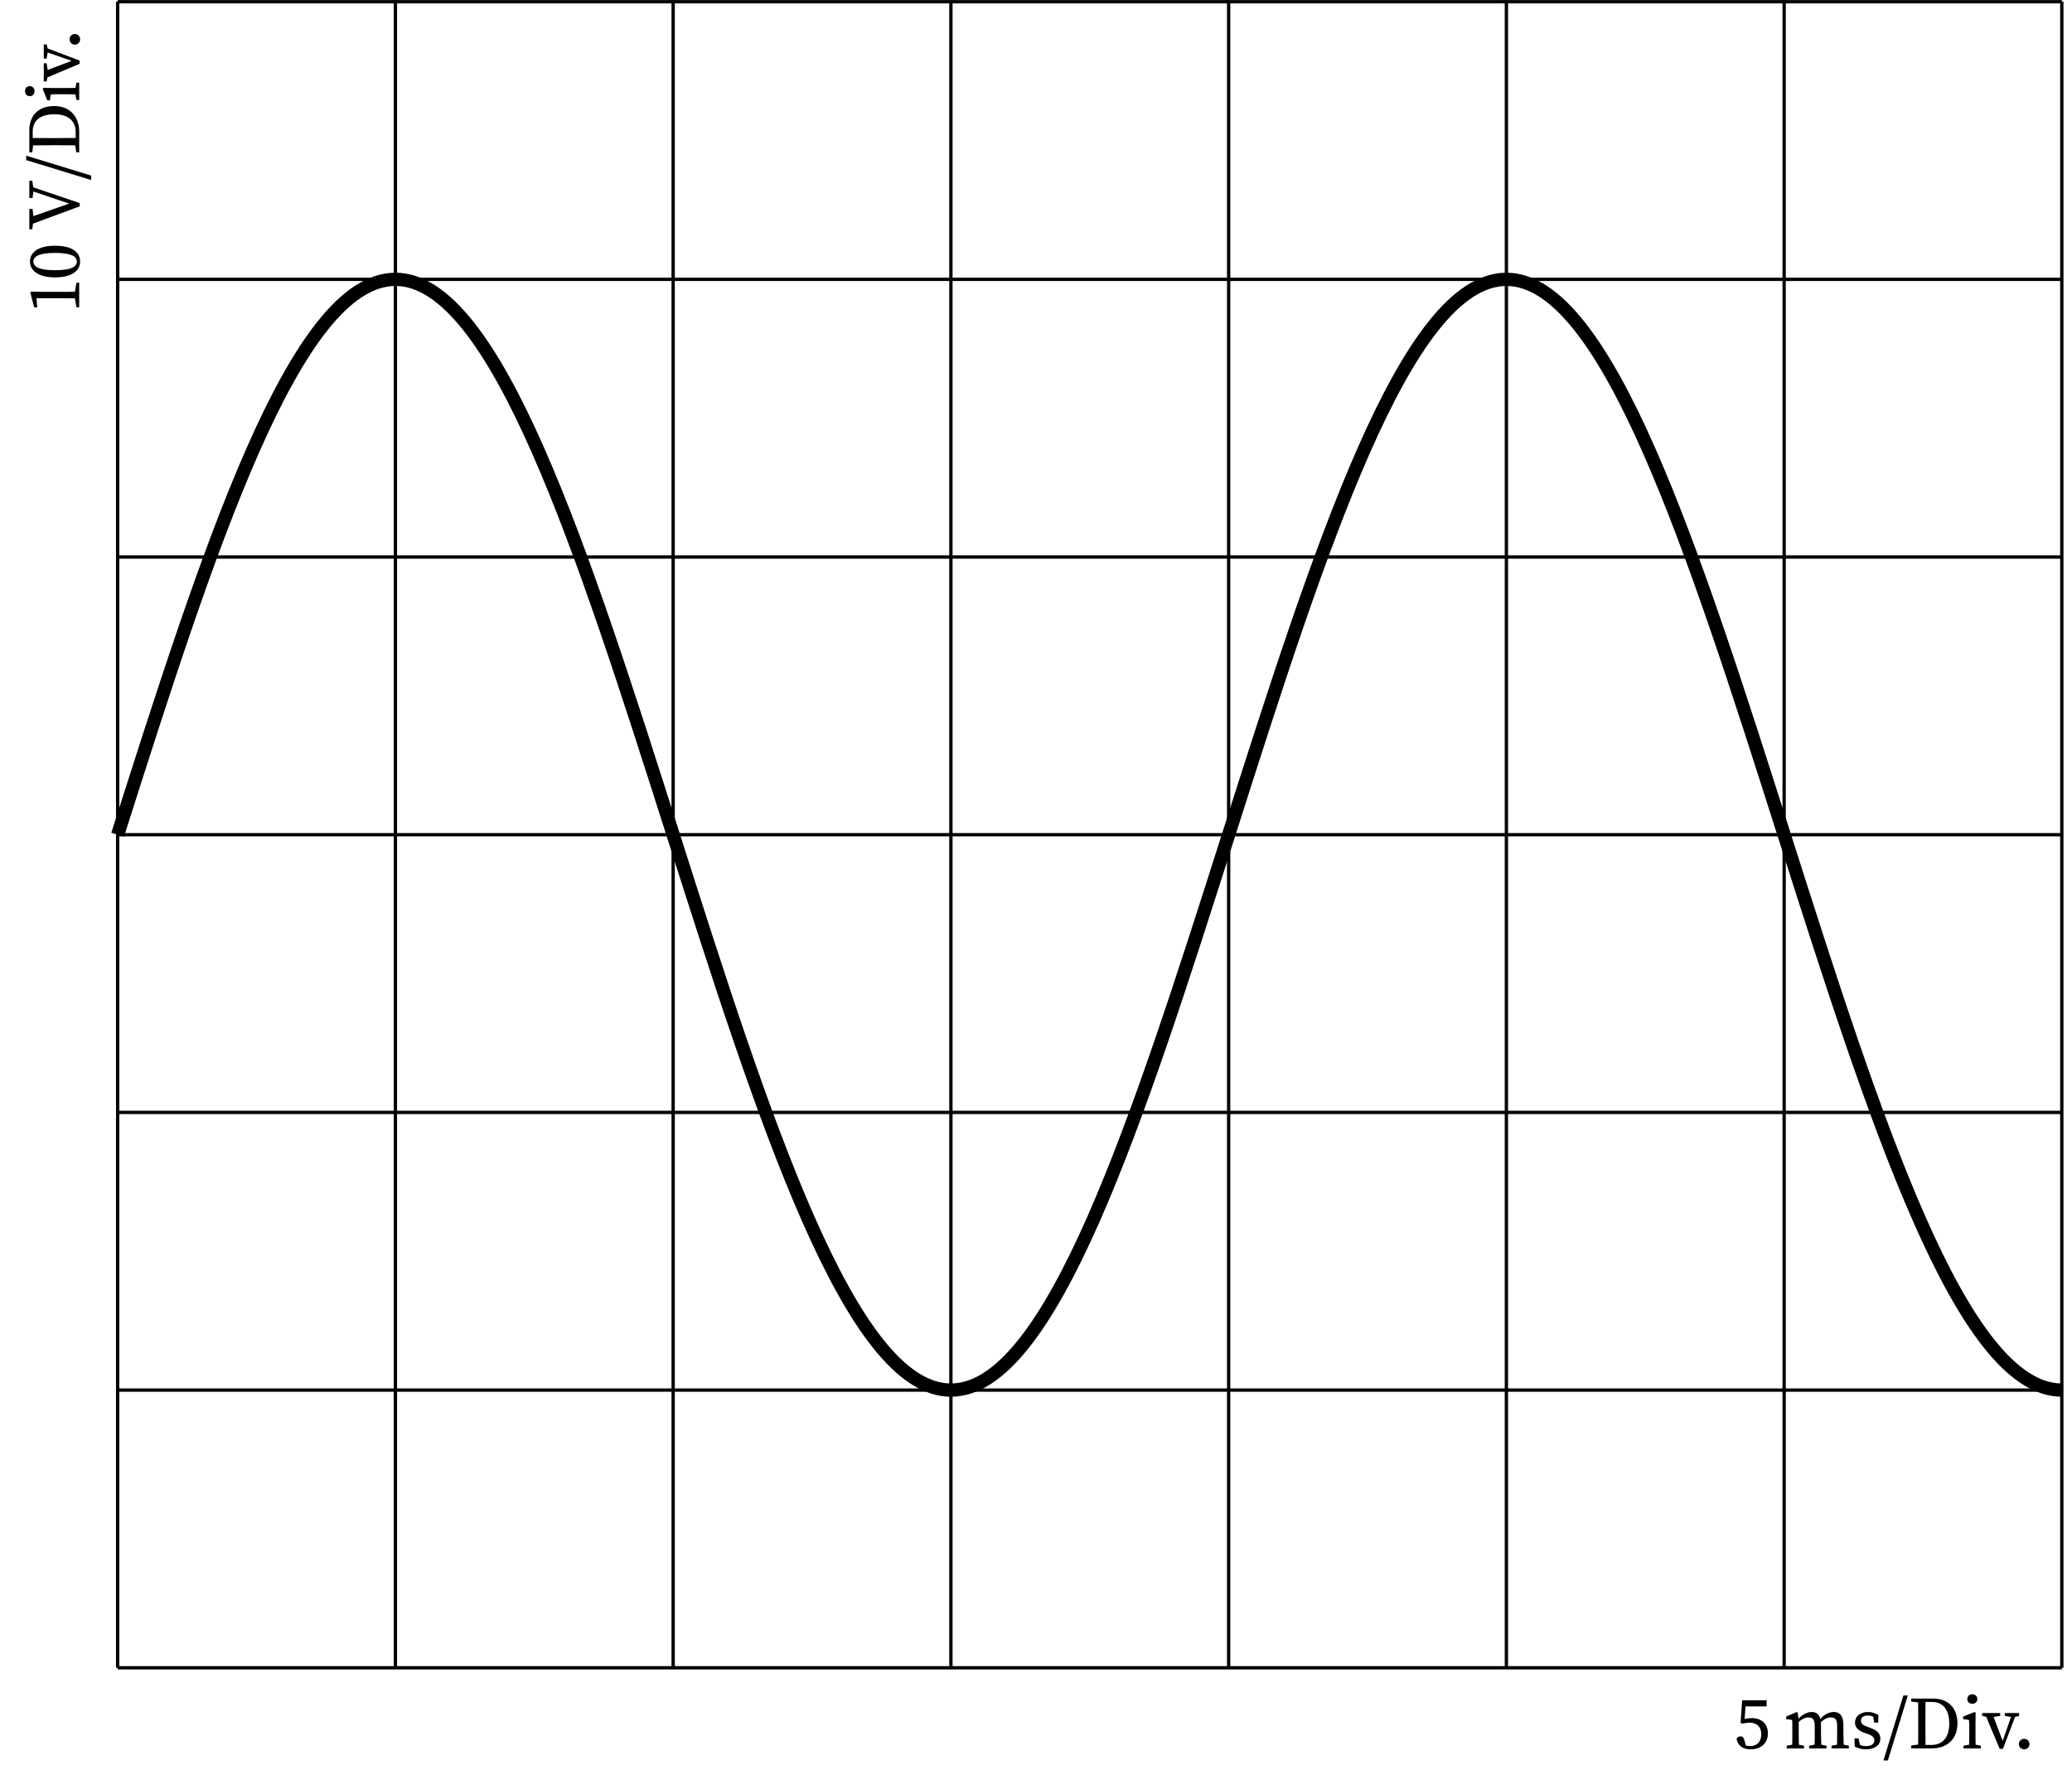
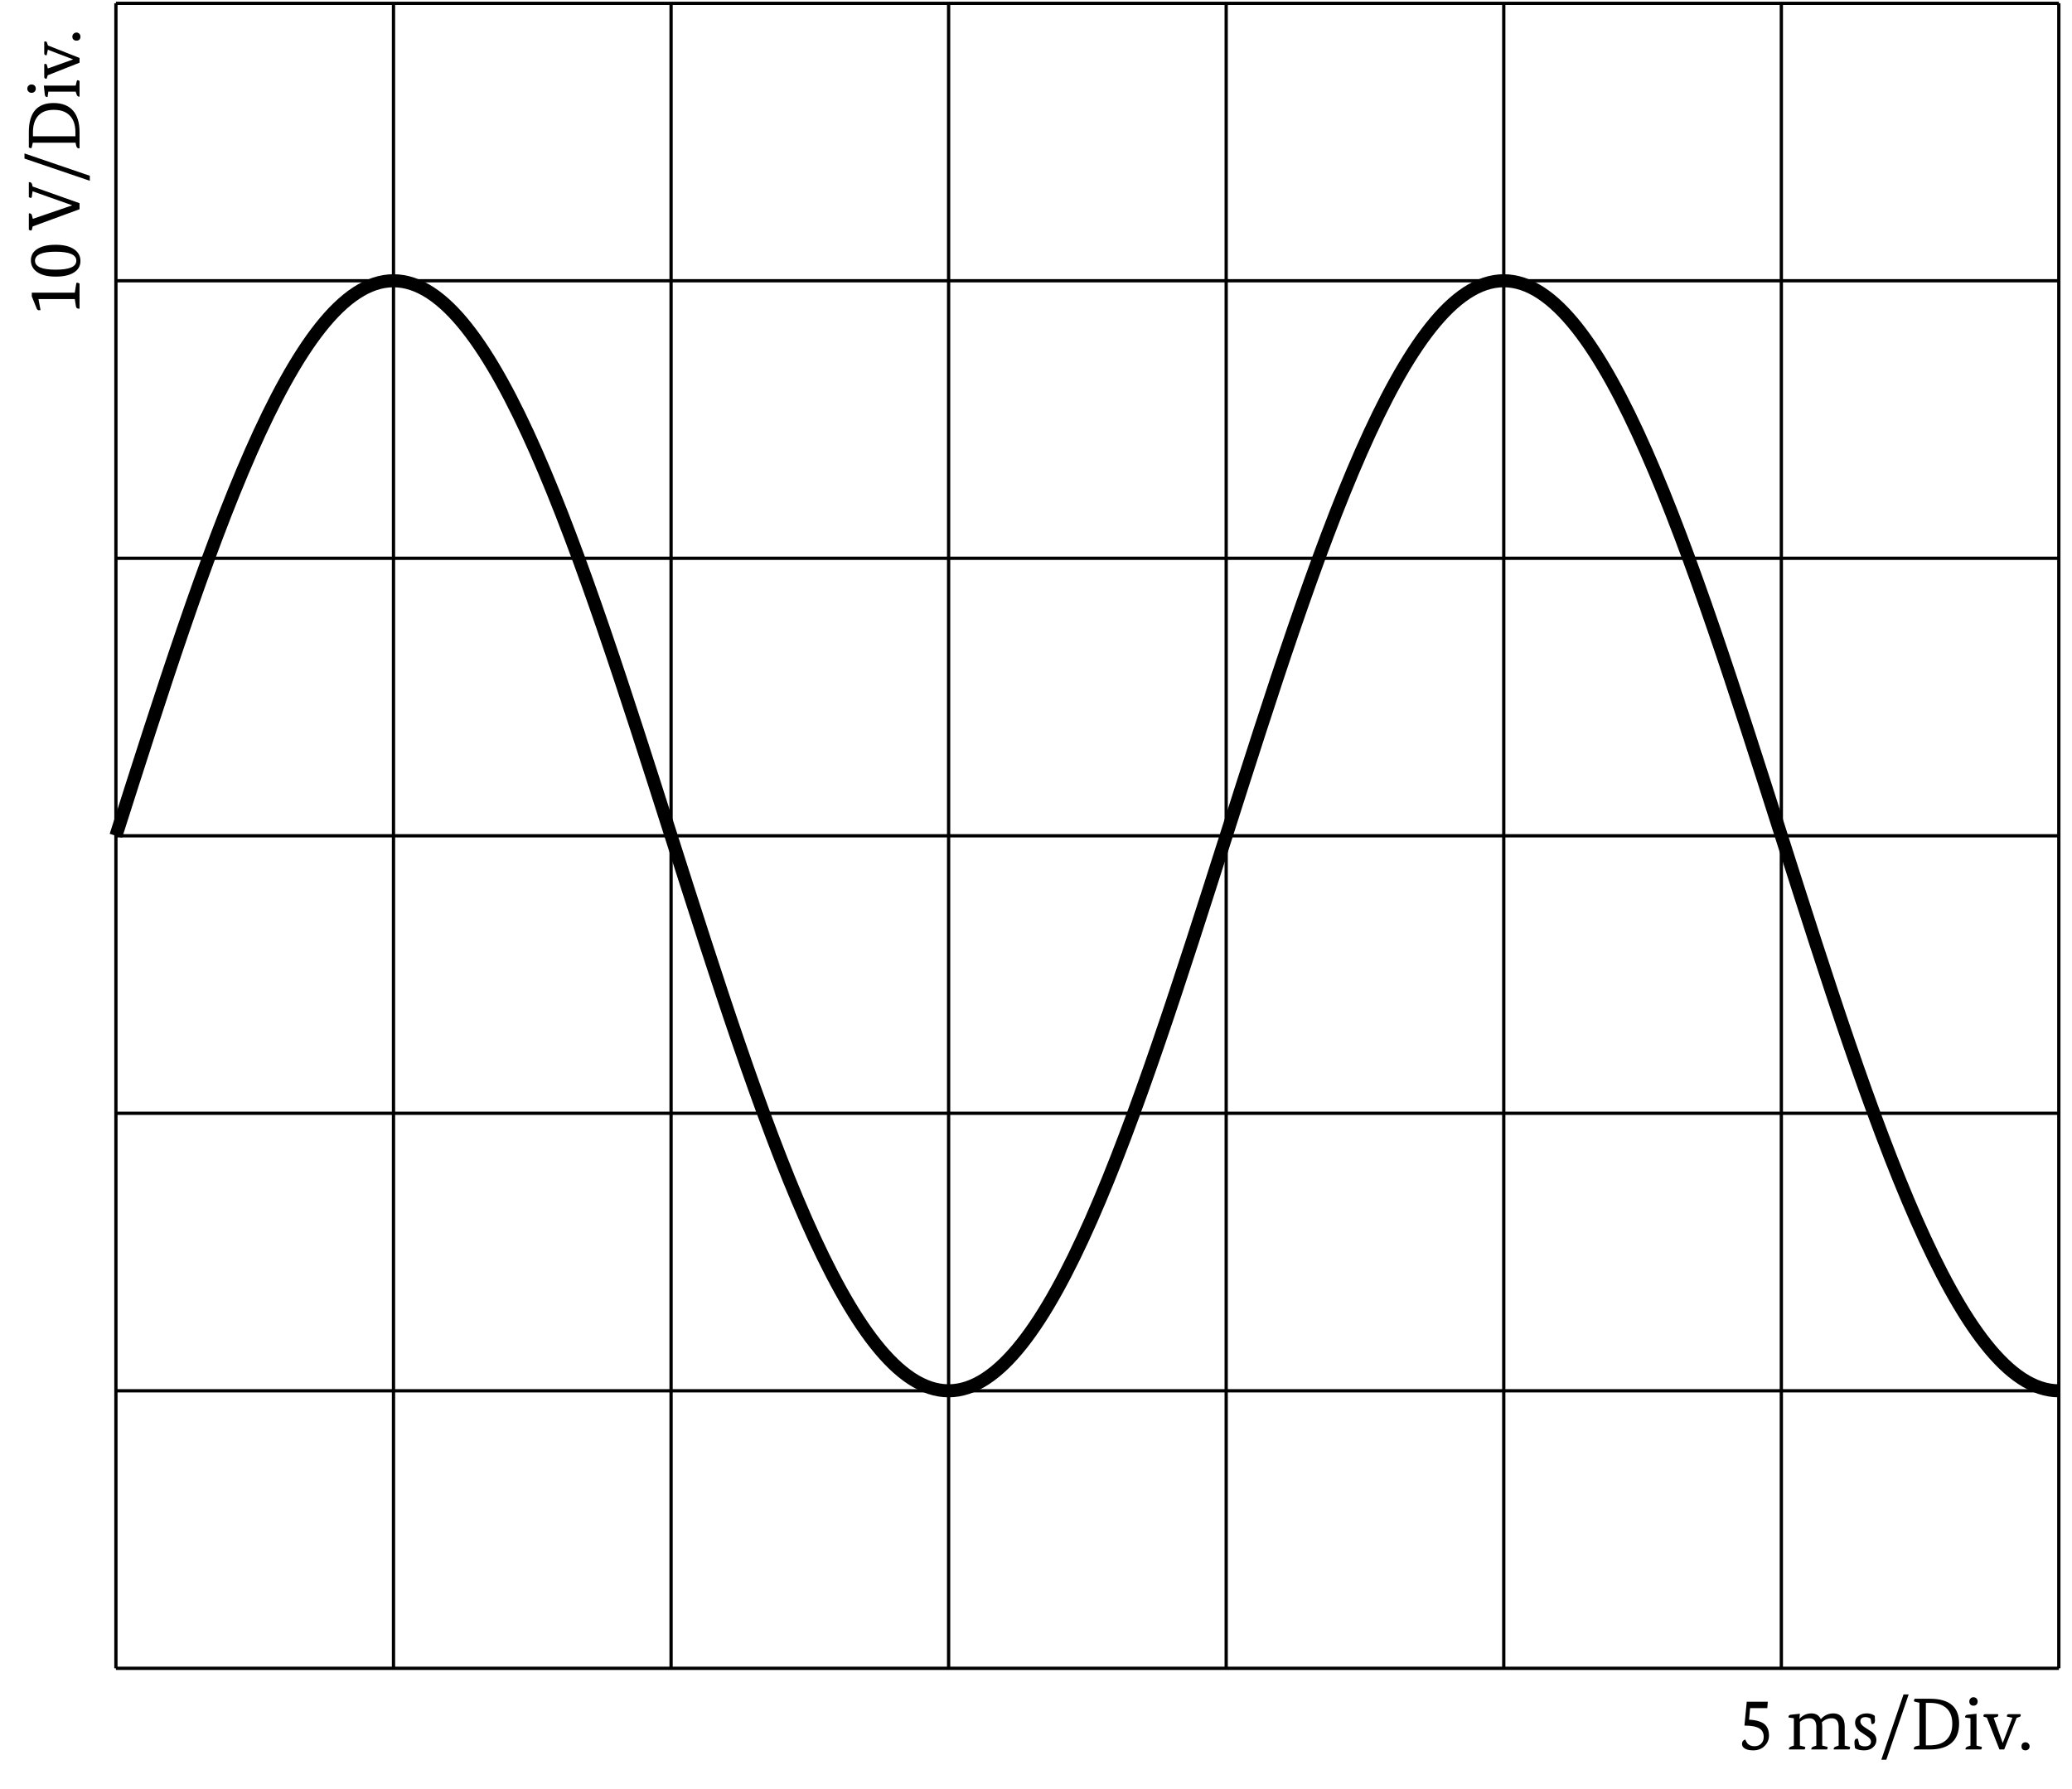
- <svg xmlns="http://www.w3.org/2000/svg" xmlns:xlink="http://www.w3.org/1999/xlink" width="248.6pt" height="214.619pt" viewBox="0 0 248.6 214.619">
+ <svg xmlns="http://www.w3.org/2000/svg" xmlns:xlink="http://www.w3.org/1999/xlink" width="252.194pt" height="217.705pt" viewBox="0 0 252.194 217.705" version="1.2">
  <defs>
    <g>
-       <g id="glyph-0-0">
-         <path d="M 4.125 -1.797 C 4.125 -2.984 3.328 -3.641 2.172 -3.641 C 1.859 -3.641 1.594 -3.594 1.328 -3.531 L 1.438 -5.047 L 3.969 -5.047 L 3.969 -5.781 L 1.031 -5.781 L 0.844 -3.062 L 1.094 -2.984 C 1.375 -3.047 1.672 -3.094 1.922 -3.094 C 2.781 -3.094 3.328 -2.609 3.328 -1.703 C 3.328 -0.844 2.859 -0.281 1.984 -0.281 C 1.812 -0.281 1.641 -0.297 1.469 -0.359 L 1.344 -0.844 C 1.219 -1.312 1.094 -1.453 0.828 -1.453 C 0.625 -1.453 0.453 -1.359 0.359 -1.141 C 0.562 -0.297 1.125 0.109 2.047 0.109 C 3.297 0.109 4.125 -0.656 4.125 -1.797 Z M 4.125 -1.797 " />
-       </g>
-       <g id="glyph-0-1">
-         <path d="M 6.016 -4.375 C 5.438 -4.375 4.859 -4.094 4.391 -3.531 C 4.25 -4.125 3.891 -4.375 3.328 -4.375 C 2.781 -4.375 2.188 -4.031 1.766 -3.562 L 1.688 -4.281 L 1.562 -4.375 L 0.297 -3.828 L 0.297 -3.516 L 1.016 -3.422 C 1.031 -3.078 1.031 -2.797 1.031 -2.312 L 1.031 -1.875 C 1.031 -1.484 1.031 -0.891 1.016 -0.453 L 0.359 -0.328 L 0.359 0 L 2.438 0 L 2.438 -0.328 L 1.812 -0.453 C 1.812 -0.891 1.797 -1.484 1.797 -1.875 L 1.797 -3.188 C 2.234 -3.562 2.578 -3.719 2.984 -3.719 C 3.516 -3.719 3.719 -3.453 3.719 -2.641 L 3.719 -1.875 C 3.719 -1.469 3.719 -0.891 3.703 -0.453 L 3.047 -0.328 L 3.047 0 L 5.125 0 L 5.125 -0.328 L 4.5 -0.453 C 4.484 -0.891 4.469 -1.469 4.469 -1.875 L 4.469 -2.719 C 4.469 -2.875 4.469 -3.031 4.453 -3.156 C 4.922 -3.578 5.281 -3.719 5.656 -3.719 C 6.172 -3.719 6.406 -3.484 6.406 -2.656 L 6.406 -1.875 C 6.406 -1.469 6.406 -0.891 6.391 -0.453 L 5.734 -0.328 L 5.734 0 L 7.812 0 L 7.812 -0.328 L 7.188 -0.453 C 7.172 -0.891 7.156 -1.469 7.156 -1.875 L 7.156 -2.797 C 7.156 -3.906 6.734 -4.375 6.016 -4.375 Z M 6.016 -4.375 " />
-       </g>
-       <g id="glyph-0-2">
-         <path d="M 1.797 0.109 C 2.953 0.109 3.531 -0.484 3.531 -1.156 C 3.531 -1.734 3.203 -2.156 2.297 -2.484 L 2.016 -2.578 C 1.422 -2.797 1.203 -2.953 1.203 -3.344 C 1.203 -3.719 1.484 -3.953 2.031 -3.953 C 2.25 -3.953 2.453 -3.906 2.656 -3.812 L 2.797 -3.094 L 3.266 -3.094 L 3.297 -4 C 2.906 -4.234 2.531 -4.375 2.047 -4.375 C 1.031 -4.375 0.484 -3.766 0.484 -3.109 C 0.484 -2.5 0.906 -2.141 1.562 -1.891 L 1.984 -1.75 C 2.547 -1.547 2.812 -1.359 2.812 -0.969 C 2.812 -0.562 2.484 -0.281 1.812 -0.281 C 1.531 -0.281 1.297 -0.328 1.078 -0.438 L 0.906 -1.203 L 0.422 -1.203 L 0.453 -0.219 C 0.891 0 1.297 0.109 1.797 0.109 Z M 1.797 0.109 " />
-       </g>
-       <g id="glyph-0-3">
-         <path d="M 0.016 1.438 L 0.547 1.438 L 2.938 -6.359 L 2.406 -6.359 Z M 0.016 1.438 " />
-       </g>
-       <g id="glyph-0-4">
-         <path d="M 1.234 -2.891 C 1.234 -2.016 1.234 -1.234 1.219 -0.469 L 0.391 -0.359 L 0.391 0 L 2.859 0 C 4.609 0 5.938 -1.062 5.938 -2.984 C 5.938 -4.938 4.75 -5.984 3.031 -5.984 L 0.391 -5.984 L 0.391 -5.625 L 1.219 -5.531 C 1.234 -4.75 1.234 -3.984 1.234 -3.219 Z M 2.094 -2.891 L 2.094 -3.219 C 2.094 -4.016 2.094 -4.812 2.109 -5.578 L 2.891 -5.578 C 4.188 -5.578 4.953 -4.672 4.953 -2.984 C 4.953 -1.359 4.188 -0.422 2.812 -0.422 L 2.109 -0.422 C 2.094 -1.203 2.094 -2 2.094 -2.891 Z M 2.094 -2.891 " />
-       </g>
-       <g id="glyph-0-5">
-         <path d="M 1.375 -5.359 C 1.703 -5.359 1.969 -5.594 1.969 -5.922 C 1.969 -6.281 1.703 -6.5 1.375 -6.5 C 1.031 -6.5 0.766 -6.281 0.766 -5.922 C 0.766 -5.594 1.031 -5.359 1.375 -5.359 Z M 2.391 -0.328 L 1.766 -0.453 C 1.75 -0.891 1.75 -1.484 1.75 -1.875 L 1.75 -3.062 L 1.766 -4.281 L 1.641 -4.375 L 0.266 -3.828 L 0.266 -3.516 L 0.969 -3.422 C 1 -3.078 1 -2.797 1 -2.297 L 1 -1.875 C 1 -1.484 1 -0.891 0.984 -0.453 L 0.312 -0.328 L 0.312 0 L 2.391 0 Z M 2.391 -0.328 " />
-       </g>
-       <g id="glyph-0-6">
-         <path d="M 2.734 -3.906 L 3.469 -3.781 L 2.469 -0.906 L 1.375 -3.781 L 2.172 -3.906 L 2.172 -4.25 L 0 -4.25 L 0 -3.906 L 0.484 -3.812 L 2.109 0.047 L 2.5 0.047 L 3.953 -3.781 L 4.438 -3.906 L 4.438 -4.25 L 2.734 -4.25 Z M 2.734 -3.906 " />
-       </g>
-       <g id="glyph-0-7">
-         <path d="M 1.344 0.109 C 1.703 0.109 1.984 -0.172 1.984 -0.516 C 1.984 -0.875 1.703 -1.156 1.344 -1.156 C 0.984 -1.156 0.703 -0.875 0.703 -0.516 C 0.703 -0.172 0.984 0.109 1.344 0.109 Z M 1.344 0.109 " />
-       </g>
-       <g id="glyph-1-0">
-         <path d="M -5.406 -0.562 L -5.031 -0.562 L -5.125 -1.656 L -1.891 -1.656 C -1.438 -1.656 -0.969 -1.641 -0.516 -1.641 L -0.328 -0.562 L 0 -0.562 L 0 -3.516 L -0.328 -3.516 L -0.516 -2.438 C -0.969 -2.422 -1.438 -2.422 -1.891 -2.422 L -4.5 -2.422 L -5.781 -2.453 L -5.859 -2.328 Z M -5.406 -0.562 " />
-       </g>
-       <g id="glyph-1-1">
-         <path d="M -2.891 -1.203 C -4.984 -1.203 -5.5 -1.703 -5.5 -2.25 C -5.5 -2.781 -4.969 -3.281 -2.891 -3.281 C -0.797 -3.281 -0.281 -2.781 -0.281 -2.25 C -0.281 -1.703 -0.781 -1.203 -2.891 -1.203 Z M -5.906 -2.25 C -5.906 -1.297 -5.109 -0.344 -2.891 -0.344 C -0.656 -0.344 0.109 -1.297 0.109 -2.25 C 0.109 -3.219 -0.656 -4.141 -2.891 -4.141 C -5.109 -4.141 -5.906 -3.219 -5.906 -2.25 Z M -5.906 -2.25 " />
-       </g>
-       <g id="glyph-1-2">
-         <path d="M 0.062 -2.891 L 0.062 -3.281 L -5.516 -5.172 L -5.625 -5.953 L -5.984 -5.953 L -5.984 -3.891 L -5.594 -3.891 L -5.5 -4.672 L -1.203 -3.219 L -5.5 -1.719 L -5.594 -2.578 L -5.984 -2.578 L -5.984 -0.141 L -5.625 -0.141 L -5.547 -0.812 Z M 0.062 -2.891 " />
-       </g>
-       <g id="glyph-1-3">
-         <path d="M 1.438 -0.016 L 1.438 -0.547 L -6.359 -2.938 L -6.359 -2.406 Z M 1.438 -0.016 " />
-       </g>
-       <g id="glyph-1-4">
-         <path d="M -2.891 -1.234 C -2.016 -1.234 -1.234 -1.234 -0.469 -1.219 L -0.359 -0.391 L 0 -0.391 L 0 -2.859 C 0 -4.609 -1.062 -5.938 -2.984 -5.938 C -4.938 -5.938 -5.984 -4.75 -5.984 -3.031 L -5.984 -0.391 L -5.625 -0.391 L -5.531 -1.219 C -4.75 -1.234 -3.984 -1.234 -3.219 -1.234 Z M -2.891 -2.094 L -3.219 -2.094 C -4.016 -2.094 -4.812 -2.094 -5.578 -2.109 L -5.578 -2.891 C -5.578 -4.188 -4.672 -4.953 -2.984 -4.953 C -1.359 -4.953 -0.422 -4.188 -0.422 -2.812 L -0.422 -2.109 C -1.203 -2.094 -2 -2.094 -2.891 -2.094 Z M -2.891 -2.094 " />
-       </g>
-       <g id="glyph-1-5">
-         <path d="M -5.359 -1.375 C -5.359 -1.703 -5.594 -1.969 -5.922 -1.969 C -6.281 -1.969 -6.5 -1.703 -6.5 -1.375 C -6.5 -1.031 -6.281 -0.766 -5.922 -0.766 C -5.594 -0.766 -5.359 -1.031 -5.359 -1.375 Z M -0.328 -2.391 L -0.453 -1.766 C -0.891 -1.75 -1.484 -1.75 -1.875 -1.75 L -3.062 -1.75 L -4.281 -1.766 L -4.375 -1.641 L -3.828 -0.266 L -3.516 -0.266 L -3.422 -0.969 C -3.078 -1 -2.797 -1 -2.297 -1 L -1.875 -1 C -1.484 -1 -0.891 -1 -0.453 -0.984 L -0.328 -0.312 L 0 -0.312 L 0 -2.391 Z M -0.328 -2.391 " />
-       </g>
-       <g id="glyph-1-6">
-         <path d="M -3.906 -2.734 L -3.781 -3.469 L -0.906 -2.469 L -3.781 -1.375 L -3.906 -2.172 L -4.25 -2.172 L -4.25 0 L -3.906 0 L -3.812 -0.484 L 0.047 -2.109 L 0.047 -2.5 L -3.781 -3.953 L -3.906 -4.438 L -4.25 -4.438 L -4.25 -2.734 Z M -3.906 -2.734 " />
-       </g>
-       <g id="glyph-1-7">
-         <path d="M 0.109 -1.344 C 0.109 -1.703 -0.172 -1.984 -0.516 -1.984 C -0.875 -1.984 -1.156 -1.703 -1.156 -1.344 C -1.156 -0.984 -0.875 -0.703 -0.516 -0.703 C -0.172 -0.703 0.109 -0.984 0.109 -1.344 Z M 0.109 -1.344 " />
-       </g>
+       <symbol overflow="visible" id="glyph0-0">
+         <path style="stroke:none;" d="M 0.453 0 L 0.453 -6.25 L 4.812 -6.25 L 4.812 0 Z M 0.891 -0.453 L 4.359 -0.453 L 4.359 -5.812 L 0.891 -5.812 Z M 0.891 -0.453 " />
+       </symbol>
+       <symbol overflow="visible" id="glyph0-1">
+         <path style="stroke:none;" d="M 1.125 -5.812 L 3.688 -5.812 L 3.625 -5.031 L 1.531 -5.031 L 1.406 -3.625 C 2.27 -3.582 2.895 -3.398 3.281 -3.078 C 3.645 -2.773 3.828 -2.312 3.828 -1.688 C 3.828 -1.195 3.648 -0.773 3.297 -0.422 C 2.941 -0.066 2.477 0.109 1.906 0.109 C 1.426 0.109 1.066 0.02 0.828 -0.156 C 0.641 -0.289 0.547 -0.461 0.547 -0.672 C 0.547 -0.941 0.676 -1.125 0.938 -1.219 C 1.051 -0.969 1.145 -0.801 1.219 -0.719 C 1.426 -0.5 1.707 -0.391 2.062 -0.391 C 2.406 -0.391 2.68 -0.5 2.891 -0.719 C 3.086 -0.926 3.188 -1.195 3.188 -1.531 C 3.188 -2.02 3 -2.367 2.625 -2.578 C 2.258 -2.797 1.664 -2.906 0.844 -2.906 Z M 1.125 -5.812 " />
+       </symbol>
+       <symbol overflow="visible" id="glyph0-2">
+         <path style="stroke:none;" d="M 7.094 -0.469 L 7.625 -0.344 C 7.707 -0.332 7.75 -0.297 7.75 -0.234 C 7.75 -0.148 7.719 -0.07 7.656 0 L 5.766 0 C 5.754 -0.02 5.75 -0.039 5.75 -0.062 C 5.75 -0.195 5.844 -0.297 6.031 -0.359 L 6.359 -0.469 L 6.359 -2.75 C 6.359 -3.445 6.07 -3.797 5.5 -3.797 C 5.051 -3.797 4.656 -3.633 4.312 -3.312 C 4.344 -3.102 4.359 -2.93 4.359 -2.797 L 4.359 -0.469 L 4.891 -0.344 C 4.973 -0.332 5.016 -0.297 5.016 -0.234 C 5.016 -0.148 4.988 -0.07 4.938 0 L 3.031 0 C 3.031 -0.02 3.031 -0.039 3.031 -0.062 C 3.031 -0.195 3.125 -0.297 3.312 -0.359 L 3.641 -0.469 L 3.641 -2.75 C 3.641 -3.445 3.352 -3.797 2.781 -3.797 C 2.344 -3.797 1.961 -3.648 1.641 -3.359 L 1.641 -0.469 L 2.172 -0.344 C 2.254 -0.332 2.297 -0.297 2.297 -0.234 C 2.297 -0.148 2.266 -0.07 2.203 0 L 0.312 0 C 0.301 -0.02 0.297 -0.039 0.297 -0.062 C 0.297 -0.195 0.391 -0.297 0.578 -0.359 L 0.906 -0.469 L 0.906 -3.797 L 0.266 -3.891 C 0.254 -3.91 0.25 -3.93 0.25 -3.953 C 0.25 -4.117 0.359 -4.211 0.578 -4.234 L 1.641 -4.344 L 1.578 -3.75 L 1.609 -3.75 C 2.016 -4.176 2.488 -4.391 3.031 -4.391 C 3.582 -4.391 3.969 -4.156 4.188 -3.688 C 4.613 -4.156 5.125 -4.391 5.719 -4.391 C 6.145 -4.391 6.477 -4.25 6.719 -3.969 C 6.969 -3.695 7.094 -3.305 7.094 -2.797 Z M 7.094 -0.469 " />
+       </symbol>
+       <symbol overflow="visible" id="glyph0-3">
+         <path style="stroke:none;" d="M 1 -0.578 C 1.176 -0.441 1.395 -0.375 1.656 -0.375 C 2.164 -0.375 2.422 -0.57 2.422 -0.969 C 2.422 -1.125 2.336 -1.281 2.172 -1.438 C 2.066 -1.531 1.875 -1.664 1.594 -1.844 C 1.238 -2.062 0.988 -2.25 0.844 -2.406 C 0.602 -2.656 0.484 -2.941 0.484 -3.266 C 0.484 -3.609 0.617 -3.879 0.891 -4.078 C 1.16 -4.285 1.5 -4.391 1.906 -4.391 C 2.301 -4.391 2.625 -4.289 2.875 -4.094 C 2.895 -3.863 2.906 -3.68 2.906 -3.547 C 2.906 -3.242 2.789 -3.094 2.562 -3.094 C 2.531 -3.094 2.504 -3.098 2.484 -3.109 L 2.375 -3.75 C 2.176 -3.875 1.973 -3.938 1.766 -3.938 C 1.336 -3.938 1.125 -3.766 1.125 -3.422 C 1.125 -3.18 1.289 -2.945 1.625 -2.719 C 1.938 -2.508 2.25 -2.305 2.562 -2.109 C 2.906 -1.836 3.078 -1.52 3.078 -1.156 C 3.078 -0.789 2.938 -0.488 2.656 -0.25 C 2.383 -0.008 2.023 0.109 1.578 0.109 C 1.129 0.109 0.766 0.023 0.484 -0.141 C 0.43 -0.41 0.406 -0.656 0.406 -0.875 C 0.406 -1.164 0.516 -1.312 0.734 -1.312 C 0.766 -1.312 0.797 -1.305 0.828 -1.297 Z M 1 -0.578 " />
+       </symbol>
+       <symbol overflow="visible" id="glyph0-4">
+         <path style="stroke:none;" d="M 2.922 -6.703 L 3.547 -6.703 L 0.828 1.25 L 0.219 1.25 Z M 2.922 -6.703 " />
+       </symbol>
+       <symbol overflow="visible" id="glyph0-5">
+         <path style="stroke:none;" d="M 2.375 -6.172 C 4.738 -6.172 5.922 -5.172 5.922 -3.172 C 5.922 -2.117 5.609 -1.32 4.984 -0.781 C 4.379 -0.258 3.508 0 2.375 0 L 0.422 0 C 0.41 -0.02 0.406 -0.047 0.406 -0.078 C 0.406 -0.242 0.508 -0.352 0.719 -0.406 L 1.094 -0.484 L 1.094 -5.688 L 0.547 -5.812 C 0.461 -5.832 0.422 -5.867 0.422 -5.922 C 0.422 -5.973 0.453 -6.055 0.516 -6.172 Z M 2.344 -0.5 C 3.227 -0.5 3.906 -0.723 4.375 -1.172 C 4.852 -1.617 5.094 -2.273 5.094 -3.141 C 5.094 -3.973 4.852 -4.602 4.375 -5.031 C 3.906 -5.457 3.227 -5.672 2.344 -5.672 L 1.875 -5.672 L 1.875 -0.5 Z M 2.344 -0.5 " />
+       </symbol>
+       <symbol overflow="visible" id="glyph0-6">
+         <path style="stroke:none;" d="M 0.906 -0.469 L 0.906 -3.797 L 0.266 -3.891 C 0.254 -3.91 0.25 -3.93 0.25 -3.953 C 0.25 -4.117 0.359 -4.211 0.578 -4.234 L 1.641 -4.344 L 1.641 -0.469 L 2.172 -0.344 C 2.254 -0.332 2.297 -0.297 2.297 -0.234 C 2.297 -0.148 2.266 -0.07 2.203 0 L 0.312 0 C 0.301 -0.02 0.297 -0.039 0.297 -0.062 C 0.297 -0.195 0.391 -0.297 0.578 -0.359 Z M 0.766 -5.844 C 0.766 -5.988 0.812 -6.109 0.906 -6.203 C 1 -6.305 1.117 -6.359 1.266 -6.359 C 1.422 -6.359 1.547 -6.305 1.641 -6.203 C 1.734 -6.109 1.781 -5.988 1.781 -5.844 C 1.781 -5.688 1.734 -5.562 1.641 -5.469 C 1.547 -5.375 1.422 -5.328 1.266 -5.328 C 1.117 -5.328 1 -5.375 0.906 -5.469 C 0.812 -5.562 0.766 -5.688 0.766 -5.844 Z M 0.766 -5.844 " />
+       </symbol>
+       <symbol overflow="visible" id="glyph0-7">
+         <path style="stroke:none;" d="M 4.469 -4.297 C 4.539 -4.297 4.578 -4.266 4.578 -4.203 C 4.578 -4.148 4.555 -4.082 4.516 -4 L 4.078 -3.844 L 2.562 0 L 1.984 0 L 0.453 -3.875 L 0.047 -4 C 0.035 -4.039 0.031 -4.066 0.031 -4.078 C 0.031 -4.223 0.113 -4.297 0.281 -4.297 L 1.75 -4.297 C 1.812 -4.297 1.844 -4.266 1.844 -4.203 C 1.844 -4.148 1.82 -4.082 1.781 -4 L 1.281 -3.859 L 2.375 -0.797 L 2.391 -0.797 L 3.562 -3.859 L 2.891 -4 C 2.891 -4.039 2.891 -4.066 2.891 -4.078 C 2.891 -4.223 2.973 -4.297 3.141 -4.297 Z M 4.469 -4.297 " />
+       </symbol>
+       <symbol overflow="visible" id="glyph0-8">
+         <path style="stroke:none;" d="M 0.406 -0.375 C 0.406 -0.52 0.445 -0.641 0.531 -0.734 C 0.625 -0.828 0.742 -0.875 0.891 -0.875 C 1.023 -0.875 1.141 -0.828 1.234 -0.734 C 1.336 -0.641 1.391 -0.52 1.391 -0.375 C 1.391 -0.227 1.336 -0.109 1.234 -0.016 C 1.141 0.066 1.023 0.109 0.891 0.109 C 0.742 0.109 0.625 0.066 0.531 -0.016 C 0.445 -0.109 0.406 -0.227 0.406 -0.375 Z M 0.406 -0.375 " />
+       </symbol>
+       <symbol overflow="visible" id="glyph1-0">
+         <path style="stroke:none;" d="M 0 -0.453 L -6.25 -0.453 L -6.25 -4.812 L 0 -4.812 Z M -0.453 -0.891 L -0.453 -4.359 L -5.812 -4.359 L -5.812 -0.891 Z M -0.453 -0.891 " />
+       </symbol>
+       <symbol overflow="visible" id="glyph1-1">
+         <path style="stroke:none;" d="M -0.578 -2.031 L -5 -2.031 L -4.75 -0.688 C -4.82 -0.676 -4.883 -0.672 -4.938 -0.672 C -5.07 -0.672 -5.164 -0.742 -5.219 -0.891 L -5.812 -2.359 L -5.812 -2.812 L -0.578 -2.812 L -0.406 -3.891 C -0.395 -3.984 -0.359 -4.031 -0.297 -4.031 C -0.242 -4.031 -0.145 -3.992 0 -3.922 L 0 -0.859 C -0.02 -0.859 -0.047 -0.859 -0.078 -0.859 C -0.285 -0.859 -0.406 -0.953 -0.438 -1.141 Z M -0.578 -2.031 " />
+       </symbol>
+       <symbol overflow="visible" id="glyph1-2">
+         <path style="stroke:none;" d="M -0.391 -2.234 C -0.391 -2.961 -1.227 -3.328 -2.906 -3.328 C -4.582 -3.328 -5.422 -2.961 -5.422 -2.234 C -5.422 -1.504 -4.582 -1.141 -2.906 -1.141 C -1.227 -1.141 -0.391 -1.504 -0.391 -2.234 Z M 0.109 -2.203 C 0.109 -1.617 -0.141 -1.16 -0.641 -0.828 C -1.16 -0.473 -1.914 -0.297 -2.906 -0.297 C -3.883 -0.297 -4.641 -0.484 -5.172 -0.859 C -5.672 -1.211 -5.922 -1.688 -5.922 -2.281 C -5.922 -2.863 -5.672 -3.316 -5.172 -3.641 C -4.648 -3.992 -3.895 -4.172 -2.906 -4.172 C -1.926 -4.172 -1.172 -3.984 -0.641 -3.609 C -0.141 -3.254 0.109 -2.785 0.109 -2.203 Z M 0.109 -2.203 " />
+       </symbol>
+       <symbol overflow="visible" id="glyph1-3">
+         <path style="stroke:none;" d="M -6.172 -5.844 C -6.141 -5.844 -6.113 -5.844 -6.094 -5.844 C -5.926 -5.844 -5.816 -5.742 -5.766 -5.547 L -5.719 -5.312 L 0 -3.281 L 0 -2.547 L -5.703 -0.453 L -5.797 -0.078 C -5.816 0.004 -5.859 0.047 -5.922 0.047 C -5.973 0.047 -6.055 0.016 -6.172 -0.047 L -6.172 -2.031 C -6.141 -2.039 -6.113 -2.047 -6.094 -2.047 C -5.926 -2.047 -5.82 -1.945 -5.781 -1.75 L -5.688 -1.375 L -0.906 -3.016 L -0.906 -3.031 L -5.719 -4.734 L -5.812 -4.047 C -5.832 -3.961 -5.867 -3.922 -5.922 -3.922 C -5.961 -3.922 -6.047 -3.953 -6.172 -4.016 Z M -6.172 -5.844 " />
+       </symbol>
+       <symbol overflow="visible" id="glyph1-4">
+         <path style="stroke:none;" d="M -6.703 -2.922 L -6.703 -3.547 L 1.25 -0.828 L 1.25 -0.219 Z M -6.703 -2.922 " />
+       </symbol>
+       <symbol overflow="visible" id="glyph1-5">
+         <path style="stroke:none;" d="M -6.172 -2.375 C -6.172 -4.738 -5.172 -5.922 -3.172 -5.922 C -2.117 -5.922 -1.32 -5.609 -0.781 -4.984 C -0.258 -4.379 0 -3.508 0 -2.375 L 0 -0.422 C -0.02 -0.41 -0.047 -0.406 -0.078 -0.406 C -0.242 -0.406 -0.352 -0.508 -0.406 -0.719 L -0.484 -1.094 L -5.688 -1.094 L -5.812 -0.547 C -5.832 -0.461 -5.867 -0.422 -5.922 -0.422 C -5.973 -0.422 -6.055 -0.453 -6.172 -0.516 Z M -0.5 -2.344 C -0.5 -3.227 -0.723 -3.906 -1.172 -4.375 C -1.617 -4.852 -2.273 -5.094 -3.141 -5.094 C -3.973 -5.094 -4.602 -4.852 -5.031 -4.375 C -5.457 -3.906 -5.672 -3.227 -5.672 -2.344 L -5.672 -1.875 L -0.5 -1.875 Z M -0.5 -2.344 " />
+       </symbol>
+       <symbol overflow="visible" id="glyph1-6">
+         <path style="stroke:none;" d="M -0.469 -0.906 L -3.797 -0.906 L -3.891 -0.266 C -3.91 -0.254 -3.93 -0.25 -3.953 -0.25 C -4.117 -0.25 -4.211 -0.359 -4.234 -0.578 L -4.344 -1.641 L -0.469 -1.641 L -0.344 -2.172 C -0.332 -2.254 -0.297 -2.297 -0.234 -2.297 C -0.148 -2.297 -0.07 -2.266 0 -2.203 L 0 -0.312 C -0.02 -0.301 -0.039 -0.297 -0.062 -0.297 C -0.195 -0.297 -0.297 -0.391 -0.359 -0.578 Z M -5.844 -0.766 C -5.988 -0.766 -6.109 -0.812 -6.203 -0.906 C -6.305 -1 -6.359 -1.117 -6.359 -1.266 C -6.359 -1.422 -6.305 -1.547 -6.203 -1.641 C -6.109 -1.734 -5.988 -1.781 -5.844 -1.781 C -5.688 -1.781 -5.562 -1.734 -5.469 -1.641 C -5.375 -1.547 -5.328 -1.422 -5.328 -1.266 C -5.328 -1.117 -5.375 -1 -5.469 -0.906 C -5.562 -0.812 -5.688 -0.766 -5.844 -0.766 Z M -5.844 -0.766 " />
+       </symbol>
+       <symbol overflow="visible" id="glyph1-7">
+         <path style="stroke:none;" d="M -4.297 -4.469 C -4.297 -4.539 -4.266 -4.578 -4.203 -4.578 C -4.148 -4.578 -4.082 -4.555 -4 -4.516 L -3.844 -4.078 L 0 -2.562 L 0 -1.984 L -3.875 -0.453 L -4 -0.047 C -4.039 -0.035 -4.066 -0.031 -4.078 -0.031 C -4.223 -0.031 -4.297 -0.113 -4.297 -0.281 L -4.297 -1.75 C -4.297 -1.812 -4.266 -1.844 -4.203 -1.844 C -4.148 -1.844 -4.082 -1.82 -4 -1.781 L -3.859 -1.281 L -0.797 -2.375 L -0.797 -2.391 L -3.859 -3.562 L -4 -2.891 C -4.039 -2.891 -4.066 -2.891 -4.078 -2.891 C -4.223 -2.891 -4.297 -2.973 -4.297 -3.141 Z M -4.297 -4.469 " />
+       </symbol>
+       <symbol overflow="visible" id="glyph1-8">
+         <path style="stroke:none;" d="M -0.375 -0.406 C -0.52 -0.406 -0.641 -0.445 -0.734 -0.531 C -0.828 -0.625 -0.875 -0.742 -0.875 -0.891 C -0.875 -1.023 -0.828 -1.141 -0.734 -1.234 C -0.641 -1.336 -0.52 -1.391 -0.375 -1.391 C -0.227 -1.391 -0.109 -1.336 -0.016 -1.234 C 0.066 -1.141 0.109 -1.023 0.109 -0.891 C 0.109 -0.742 0.066 -0.625 -0.016 -0.531 C -0.109 -0.445 -0.227 -0.406 -0.375 -0.406 Z M -0.375 -0.406 " />
+       </symbol>
    </g>
-     <clipPath id="clip-0">
-       <path clip-rule="nonzero" d="M 0.02 11 L 248.18 11 L 248.18 190 L 0.02 190 Z M 0.02 11 " />
+     <clipPath id="clip1">
+       <path d="M 13 0.199 L 251 0.199 L 251 204 L 13 204 Z M 13 0.199 " />
+     </clipPath>
+     <clipPath id="clip2">
+       <path d="M 0 11 L 251.391 11 L 251.391 192 L 0 192 Z M 0 11 " />
    </clipPath>
  </defs>
-   <path fill="none" stroke-width="0.399" stroke-linecap="butt" stroke-linejoin="miter" stroke="rgb(0%, 0%, 0%)" stroke-opacity="1" stroke-miterlimit="10" d="M 0.002 -100.151 L 233.685 -100.151 M 0.002 -66.767 L 233.685 -66.767 M 0.002 -33.384 L 233.685 -33.384 M 0.002 -0.001 L 233.685 -0.001 M 0.002 33.383 L 233.685 33.383 M 0.002 66.766 L 233.685 66.766 M 0.002 100.142 L 233.685 100.142 M 0.002 -100.151 L 0.002 100.149 M 33.385 -100.151 L 33.385 100.149 M 66.768 -100.151 L 66.768 100.149 M 100.152 -100.151 L 100.152 100.149 M 133.535 -100.151 L 133.535 100.149 M 166.918 -100.151 L 166.918 100.149 M 200.302 -100.151 L 200.302 100.149 M 233.677 -100.151 L 233.677 100.149 " transform="matrix(0.998228, 0, 0, -0.998228, 14.1156, 100.1712)" />
-   <g clip-path="url(#clip-0)">
-     <path fill="none" stroke-width="1.594" stroke-linecap="butt" stroke-linejoin="miter" stroke="rgb(0%, 0%, 0%)" stroke-opacity="1" stroke-miterlimit="10" d="M 0.002 -0.001 C 10.884 34.185 21.297 66.766 33.385 66.766 C 45.469 66.766 55.886 34.185 66.768 -0.001 C 77.651 -34.186 88.068 -66.767 100.152 -66.767 C 112.236 -66.767 122.653 -34.186 133.535 -0.001 C 144.418 34.185 154.835 66.766 166.918 66.766 C 179.002 66.766 189.419 34.185 200.302 -0.001 C 211.184 -34.186 221.601 -66.767 233.685 -66.767 " transform="matrix(0.998228, 0, 0, -0.998228, 14.1156, 100.1712)" />
-   </g>
-   <g fill="rgb(0%, 0%, 0%)" fill-opacity="1">
-     <use xlink:href="#glyph-0-0" x="207.991" y="209.824" />
-   </g>
-   <g fill="rgb(0%, 0%, 0%)" fill-opacity="1">
-     <use xlink:href="#glyph-0-1" x="214.015" y="209.824" />
-     <use xlink:href="#glyph-0-2" x="222.079" y="209.824" />
-     <use xlink:href="#glyph-0-3" x="225.964" y="209.824" />
-     <use xlink:href="#glyph-0-4" x="228.918" y="209.824" />
-     <use xlink:href="#glyph-0-5" x="235.273" y="209.824" />
-   </g>
-   <g fill="rgb(0%, 0%, 0%)" fill-opacity="1">
-     <use xlink:href="#glyph-0-6" x="237.814" y="209.824" />
-   </g>
-   <g fill="rgb(0%, 0%, 0%)" fill-opacity="1">
-     <use xlink:href="#glyph-0-7" x="241.52" y="209.824" />
-   </g>
-   <g fill="rgb(0%, 0%, 0%)" fill-opacity="1">
-     <use xlink:href="#glyph-1-0" x="9.502" y="37.444" />
-     <use xlink:href="#glyph-1-1" x="9.502" y="33.631" />
-   </g>
-   <g fill="rgb(0%, 0%, 0%)" fill-opacity="1">
-     <use xlink:href="#glyph-1-2" x="9.502" y="27.652" />
-     <use xlink:href="#glyph-1-3" x="9.502" y="21.619" />
-     <use xlink:href="#glyph-1-4" x="9.502" y="18.665" />
-     <use xlink:href="#glyph-1-5" x="9.502" y="12.311" />
-   </g>
-   <g fill="rgb(0%, 0%, 0%)" fill-opacity="1">
-     <use xlink:href="#glyph-1-6" x="9.502" y="9.769" />
-   </g>
-   <g fill="rgb(0%, 0%, 0%)" fill-opacity="1">
-     <use xlink:href="#glyph-1-7" x="9.502" y="6.063" />
+   <g id="surface1">
+     <g clip-path="url(#clip1)" clip-rule="nonzero">
+       <path style="fill:none;stroke-width:0.399;stroke-linecap:butt;stroke-linejoin:miter;stroke:rgb(0%,0%,0%);stroke-opacity:1;stroke-miterlimit:10;" d="M -0.002 -101.676 L 237.243 -101.676 M -0.002 -67.783 L 237.243 -67.783 M -0.002 -33.89 L 237.243 -33.89 M -0.002 -0.001 L 237.243 -0.001 M -0.002 33.892 L 237.243 33.892 M -0.002 67.785 L 237.243 67.785 M -0.002 101.667 L 237.243 101.667 M -0.002 -101.676 L -0.002 101.675 M 33.892 -101.676 L 33.892 101.675 M 67.785 -101.676 L 67.785 101.675 M 101.674 -101.676 L 101.674 101.675 M 135.567 -101.676 L 135.567 101.675 M 169.46 -101.676 L 169.46 101.675 M 203.353 -101.676 L 203.353 101.675 M 237.235 -101.676 L 237.235 101.675 " transform="matrix(0.996814,0,0,-0.996814,14.1109,101.7492)" />
+     </g>
+     <g clip-path="url(#clip2)" clip-rule="nonzero">
+       <path style="fill:none;stroke-width:1.594;stroke-linecap:butt;stroke-linejoin:miter;stroke:rgb(0%,0%,0%);stroke-opacity:1;stroke-miterlimit:10;" d="M -0.002 -0.001 C 11.049 34.704 21.622 67.785 33.892 67.785 C 46.161 67.785 56.734 34.704 67.785 -0.001 C 78.832 -34.705 89.408 -67.783 101.674 -67.783 C 113.944 -67.783 124.52 -34.705 135.567 -0.001 C 146.618 34.704 157.191 67.785 169.46 67.785 C 181.73 67.785 192.303 34.704 203.353 -0.001 C 214.4 -34.705 224.973 -67.783 237.243 -67.783 " transform="matrix(0.996814,0,0,-0.996814,14.1109,101.7492)" />
+     </g>
+     <g style="fill:rgb(0%,0%,0%);fill-opacity:1;">
+       <use xlink:href="#glyph0-1" x="211.482" y="212.981" />
+     </g>
+     <g style="fill:rgb(0%,0%,0%);fill-opacity:1;">
+       <use xlink:href="#glyph0-2" x="217.435" y="212.981" />
+       <use xlink:href="#glyph0-3" x="225.309" y="212.981" />
+       <use xlink:href="#glyph0-4" x="228.768" y="212.981" />
+       <use xlink:href="#glyph0-5" x="232.531" y="212.981" />
+       <use xlink:href="#glyph0-6" x="238.93" y="212.981" />
+     </g>
+     <g style="fill:rgb(0%,0%,0%);fill-opacity:1;">
+       <use xlink:href="#glyph0-7" x="241.379" y="212.981" />
+     </g>
+     <g style="fill:rgb(0%,0%,0%);fill-opacity:1;">
+       <use xlink:href="#glyph0-8" x="245.642" y="212.981" />
+     </g>
+     <g style="fill:rgb(0%,0%,0%);fill-opacity:1;">
+       <use xlink:href="#glyph1-1" x="9.682" y="38.441" />
+       <use xlink:href="#glyph1-2" x="9.682" y="33.972" />
+     </g>
+     <g style="fill:rgb(0%,0%,0%);fill-opacity:1;">
+       <use xlink:href="#glyph1-3" x="9.682" y="28.019" />
+       <use xlink:href="#glyph1-4" x="9.682" y="22.227" />
+       <use xlink:href="#glyph1-5" x="9.682" y="18.465" />
+       <use xlink:href="#glyph1-6" x="9.682" y="12.065" />
+     </g>
+     <g style="fill:rgb(0%,0%,0%);fill-opacity:1;">
+       <use xlink:href="#glyph1-7" x="9.682" y="9.616" />
+     </g>
+     <g style="fill:rgb(0%,0%,0%);fill-opacity:1;">
+       <use xlink:href="#glyph1-8" x="9.682" y="5.353" />
+     </g>
  </g>
</svg>
